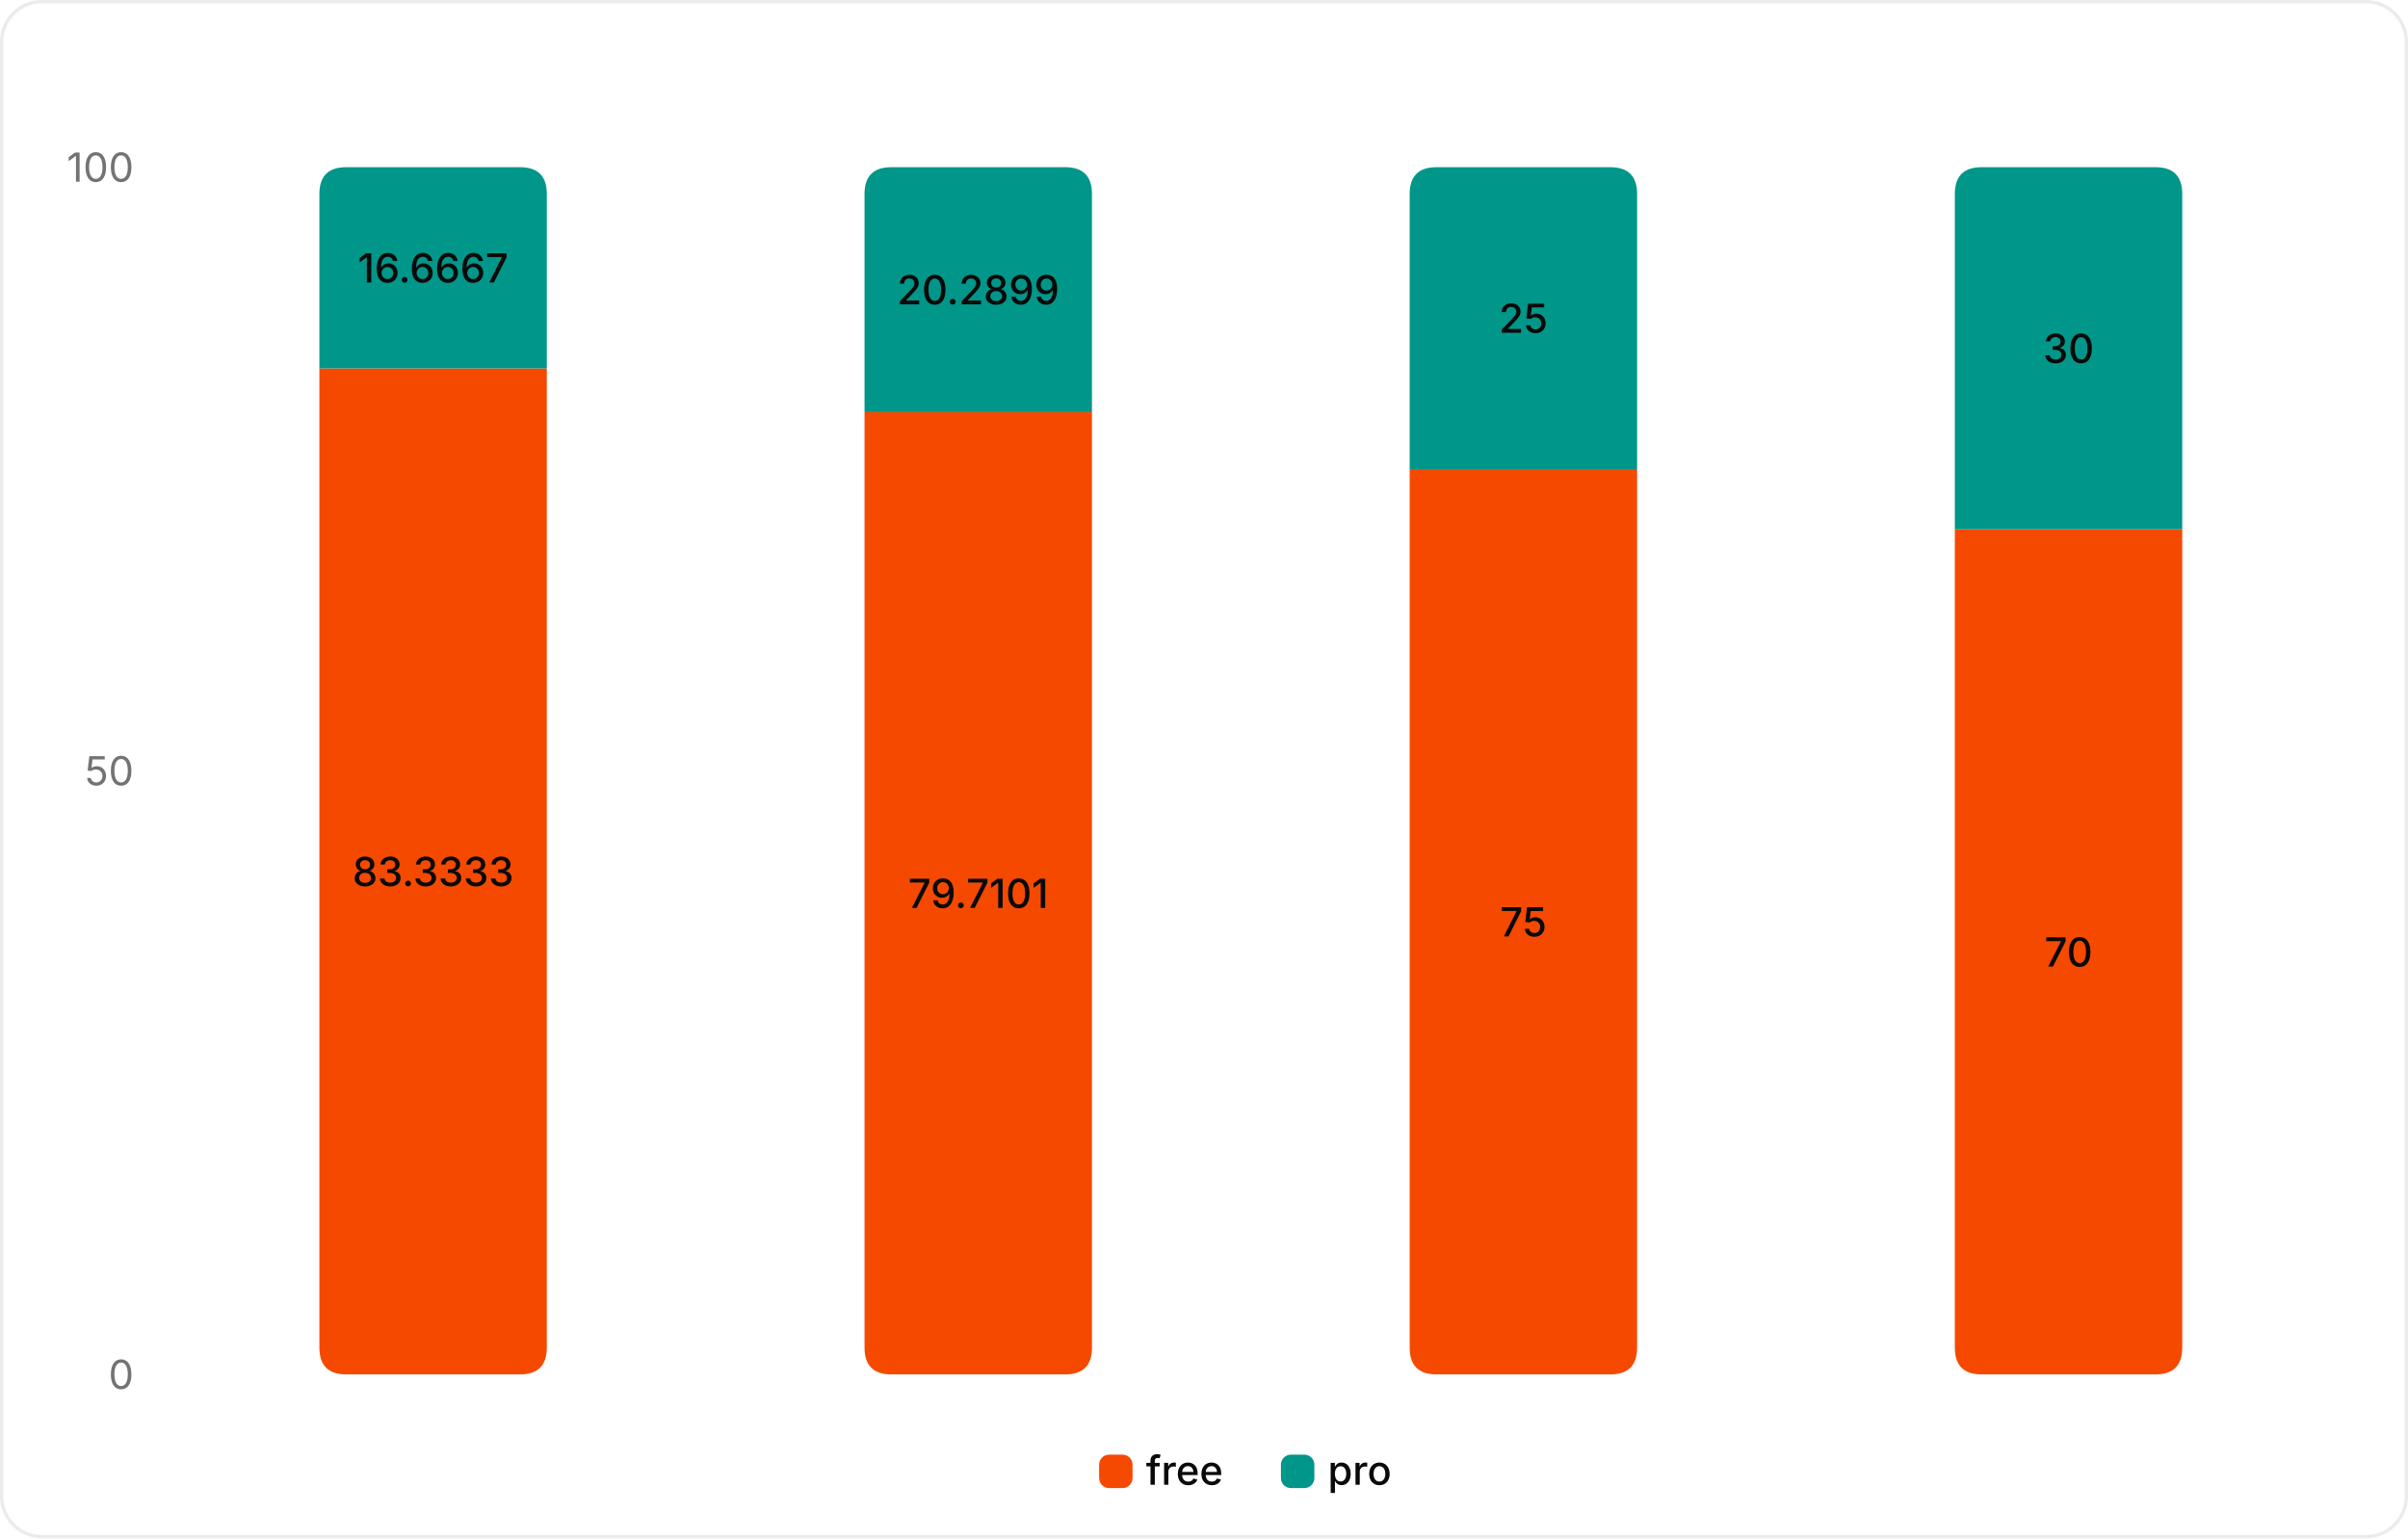
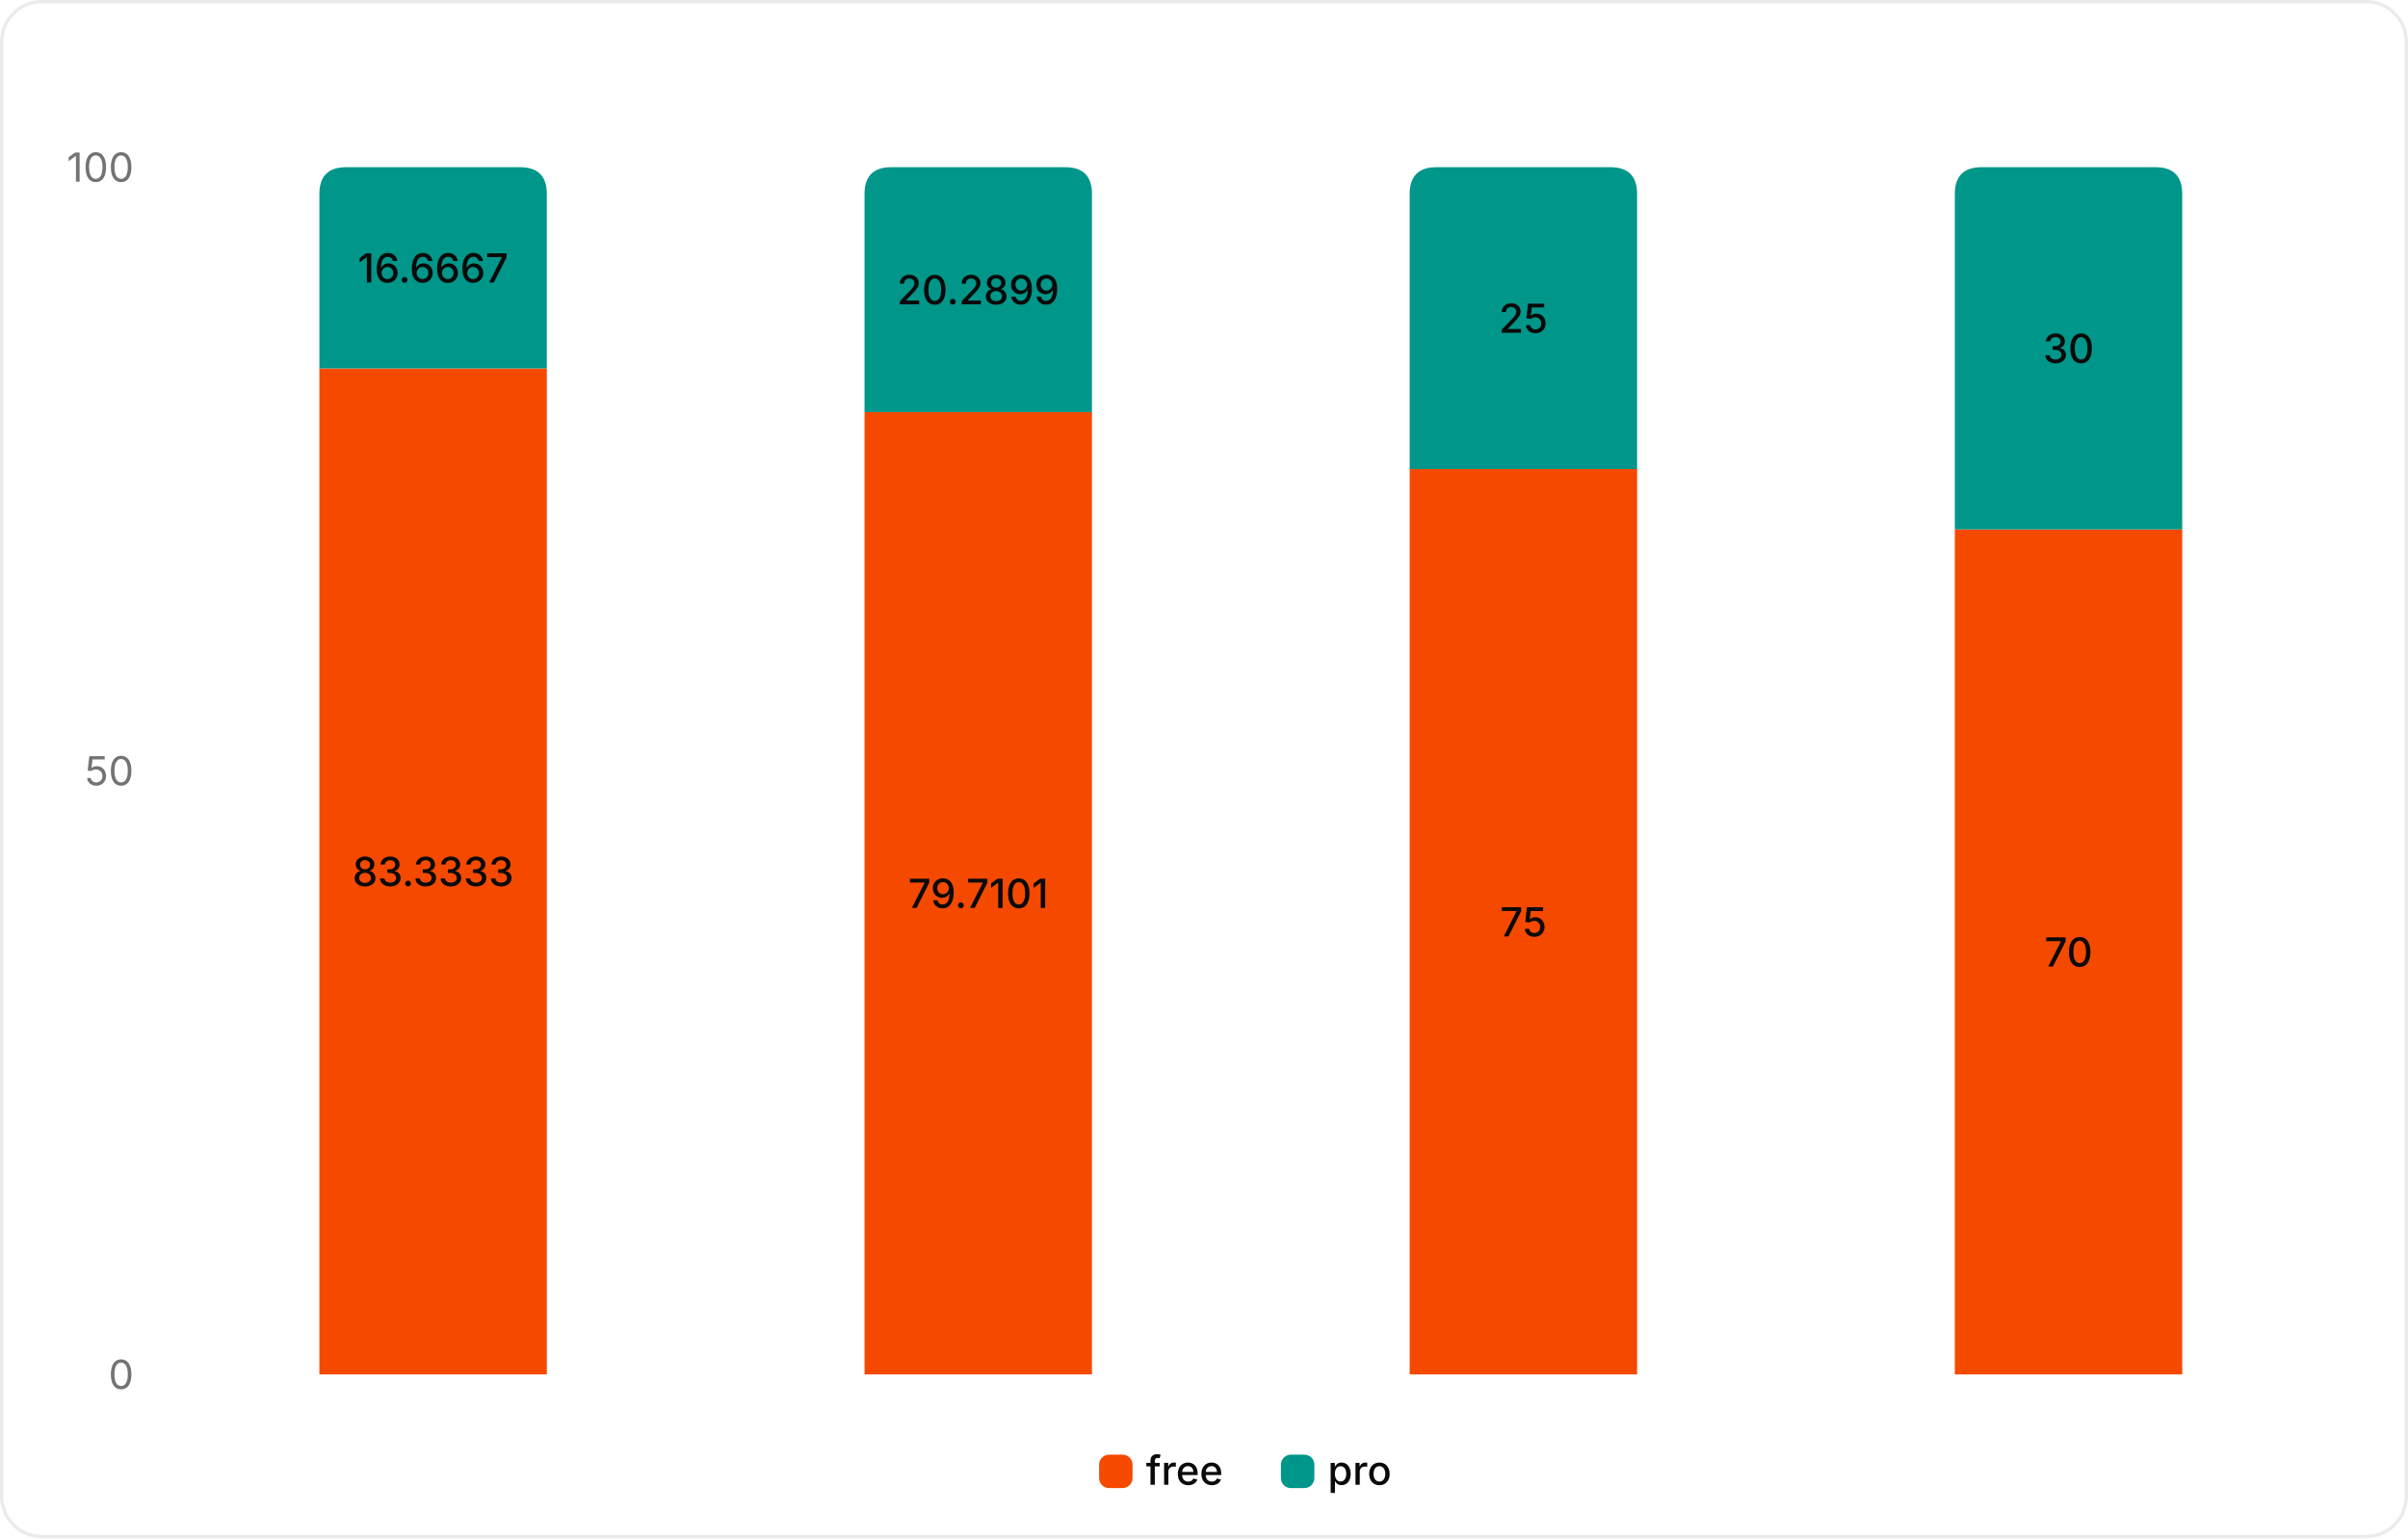
<svg xmlns="http://www.w3.org/2000/svg" width="720" height="460" viewBox="0 0 720 460" role="img" aria-label="bar chart: Pro share climbs through the ATL season, 8 rows, series plan" aria-labelledby="mv-fdbecd0c85e7ae0e-title" aria-describedby="mv-fdbecd0c85e7ae0e-desc" data-markvis="2" data-chart-type="bar" data-id="mv-fdbecd0c85e7ae0e" font-family="Geist, Inter, ui-sans-serif, system-ui, -apple-system, &quot;Segoe UI&quot;, sans-serif" font-size="12" style="font-family:var(--markvis-font,Geist, Inter, ui-sans-serif, system-ui, -apple-system, &quot;Segoe UI&quot;, sans-serif)">
  <rect x="0.5" y="0.5" width="719" height="459" rx="12" fill="none" stroke="#0A0A0A" stroke-opacity="0.08" data-frame="1" style="stroke:var(--markvis-grid,#0A0A0A)" />
  <text x="48" y="30" text-anchor="start" font-size="16" font-weight="600" fill="#0A0A0A" style="fill:var(--markvis-ink,#0A0A0A)" />
  <g font-size="12" font-weight="500" fill="#0A0A0A" style="fill:var(--markvis-ink,#0A0A0A)">
    <rect x="328.64" y="435" width="10" height="10" fill="#F54900" rx="3" style="fill:var(--markvis-series-1,#F54900)" />
    <text x="342.64" y="444" data-legend="free">free</text>
    <rect x="383" y="435" width="10" height="10" fill="#009689" rx="3" style="fill:var(--markvis-series-2,#009689)" />
    <text x="397" y="444" data-legend="pro">pro</text>
  </g>
  <g fill="#737373" font-size="12" font-weight="400" style="fill:var(--markvis-muted,#737373)">
    <text x="40" y="411" text-anchor="end" dominant-baseline="middle">0</text>
    <text x="40" y="230.5" text-anchor="end" dominant-baseline="middle">50</text>
    <text x="40" y="50" text-anchor="end" dominant-baseline="middle">100</text>
    <text x="129.5" y="423" text-anchor="middle" font-size="12" data-full-label="Jan" />
    <text x="292.5" y="423" text-anchor="middle" font-size="12" data-full-label="Feb" />
    <text x="455.5" y="423" text-anchor="middle" font-size="12" data-full-label="Mar" />
    <text x="618.5" y="423" text-anchor="middle" font-size="12" data-full-label="Apr" />
  </g>
  <g>
-     <path d="M95.5 110.17 L163.5 110.17 L163.5 403 Q163.5 411 155.5 411 L103.5 411 Q95.5 411 95.5 403 Z" fill="#F54900" data-x="Jan" data-series="free" data-y="83.33333333333334" data-layout="percent" style="fill:var(--markvis-series-1,#F54900)" />
+     <path d="M95.5 411 L163.5 411 L163.5 110.17 L95.5 110.17 Z" fill="#F54900" data-x="Jan" data-series="free" data-y="83.33333333333334" data-layout="percent" style="fill:var(--markvis-series-1,#F54900)" />
    <path d="M95.5 110.17 L95.5 58 Q95.5 50 103.5 50 L155.5 50 Q163.5 50 163.5 58 L163.5 110.17 Z" fill="#009689" data-x="Jan" data-series="pro" data-y="16.666666666666664" data-layout="percent" style="fill:var(--markvis-series-2,#009689)" />
-     <path d="M258.5 123.25 L326.5 123.25 L326.5 403 Q326.5 411 318.5 411 L266.5 411 Q258.5 411 258.5 403 Z" fill="#F54900" data-x="Feb" data-series="free" data-y="79.71014492753623" data-layout="percent" style="fill:var(--markvis-series-1,#F54900)" />
+     <path d="M258.5 411 L326.5 411 L326.5 123.25 L258.5 123.25 Z" fill="#F54900" data-x="Feb" data-series="free" data-y="79.71014492753623" data-layout="percent" style="fill:var(--markvis-series-1,#F54900)" />
    <path d="M258.5 123.25 L258.5 58 Q258.5 50 266.5 50 L318.5 50 Q326.5 50 326.5 58 L326.5 123.25 Z" fill="#009689" data-x="Feb" data-series="pro" data-y="20.28985507246377" data-layout="percent" style="fill:var(--markvis-series-2,#009689)" />
-     <path d="M421.5 140.25 L489.5 140.25 L489.5 403 Q489.5 411 481.5 411 L429.5 411 Q421.5 411 421.5 403 Z" fill="#F54900" data-x="Mar" data-series="free" data-y="75" data-layout="percent" style="fill:var(--markvis-series-1,#F54900)" />
+     <path d="M421.5 411 L489.5 411 L489.5 140.25 L421.5 140.25 Z" fill="#F54900" data-x="Mar" data-series="free" data-y="75" data-layout="percent" style="fill:var(--markvis-series-1,#F54900)" />
    <path d="M421.5 140.25 L421.5 58 Q421.5 50 429.5 50 L481.5 50 Q489.5 50 489.5 58 L489.5 140.25 Z" fill="#009689" data-x="Mar" data-series="pro" data-y="25" data-layout="percent" style="fill:var(--markvis-series-2,#009689)" />
-     <path d="M584.5 158.3 L652.5 158.3 L652.5 403 Q652.5 411 644.5 411 L592.5 411 Q584.5 411 584.5 403 Z" fill="#F54900" data-x="Apr" data-series="free" data-y="70" data-layout="percent" style="fill:var(--markvis-series-1,#F54900)" />
+     <path d="M584.5 411 L652.5 411 L652.5 158.3 L584.5 158.3 Z" fill="#F54900" data-x="Apr" data-series="free" data-y="70" data-layout="percent" style="fill:var(--markvis-series-1,#F54900)" />
    <path d="M584.5 158.3 L584.5 58 Q584.5 50 592.5 50 L644.5 50 Q652.5 50 652.5 58 L652.5 158.3 Z" fill="#009689" data-x="Apr" data-series="pro" data-y="30" data-layout="percent" style="fill:var(--markvis-series-2,#009689)" />
  </g>
  <g>
    <text x="129.5" y="260.58" text-anchor="middle" dominant-baseline="middle" font-size="12" font-weight="500" fill="#0A0A0A" data-value-label="Jan">83.3333</text>
    <text x="129.5" y="80.08" text-anchor="middle" dominant-baseline="middle" font-size="12" font-weight="500" fill="#0A0A0A" data-value-label="Jan">16.6667</text>
    <text x="292.5" y="267.12" text-anchor="middle" dominant-baseline="middle" font-size="12" font-weight="500" fill="#0A0A0A" data-value-label="Feb">79.7101</text>
    <text x="292.5" y="86.62" text-anchor="middle" dominant-baseline="middle" font-size="12" font-weight="500" fill="#0A0A0A" data-value-label="Feb">20.2899</text>
    <text x="455.5" y="275.63" text-anchor="middle" dominant-baseline="middle" font-size="12" font-weight="500" fill="#0A0A0A" data-value-label="Mar">75</text>
    <text x="455.5" y="95.13" text-anchor="middle" dominant-baseline="middle" font-size="12" font-weight="500" fill="#0A0A0A" data-value-label="Mar">25</text>
    <text x="618.5" y="284.65" text-anchor="middle" dominant-baseline="middle" font-size="12" font-weight="500" fill="#0A0A0A" data-value-label="Apr">70</text>
    <text x="618.5" y="104.15" text-anchor="middle" dominant-baseline="middle" font-size="12" font-weight="500" fill="#0A0A0A" data-value-label="Apr">30</text>
  </g>
</svg>
